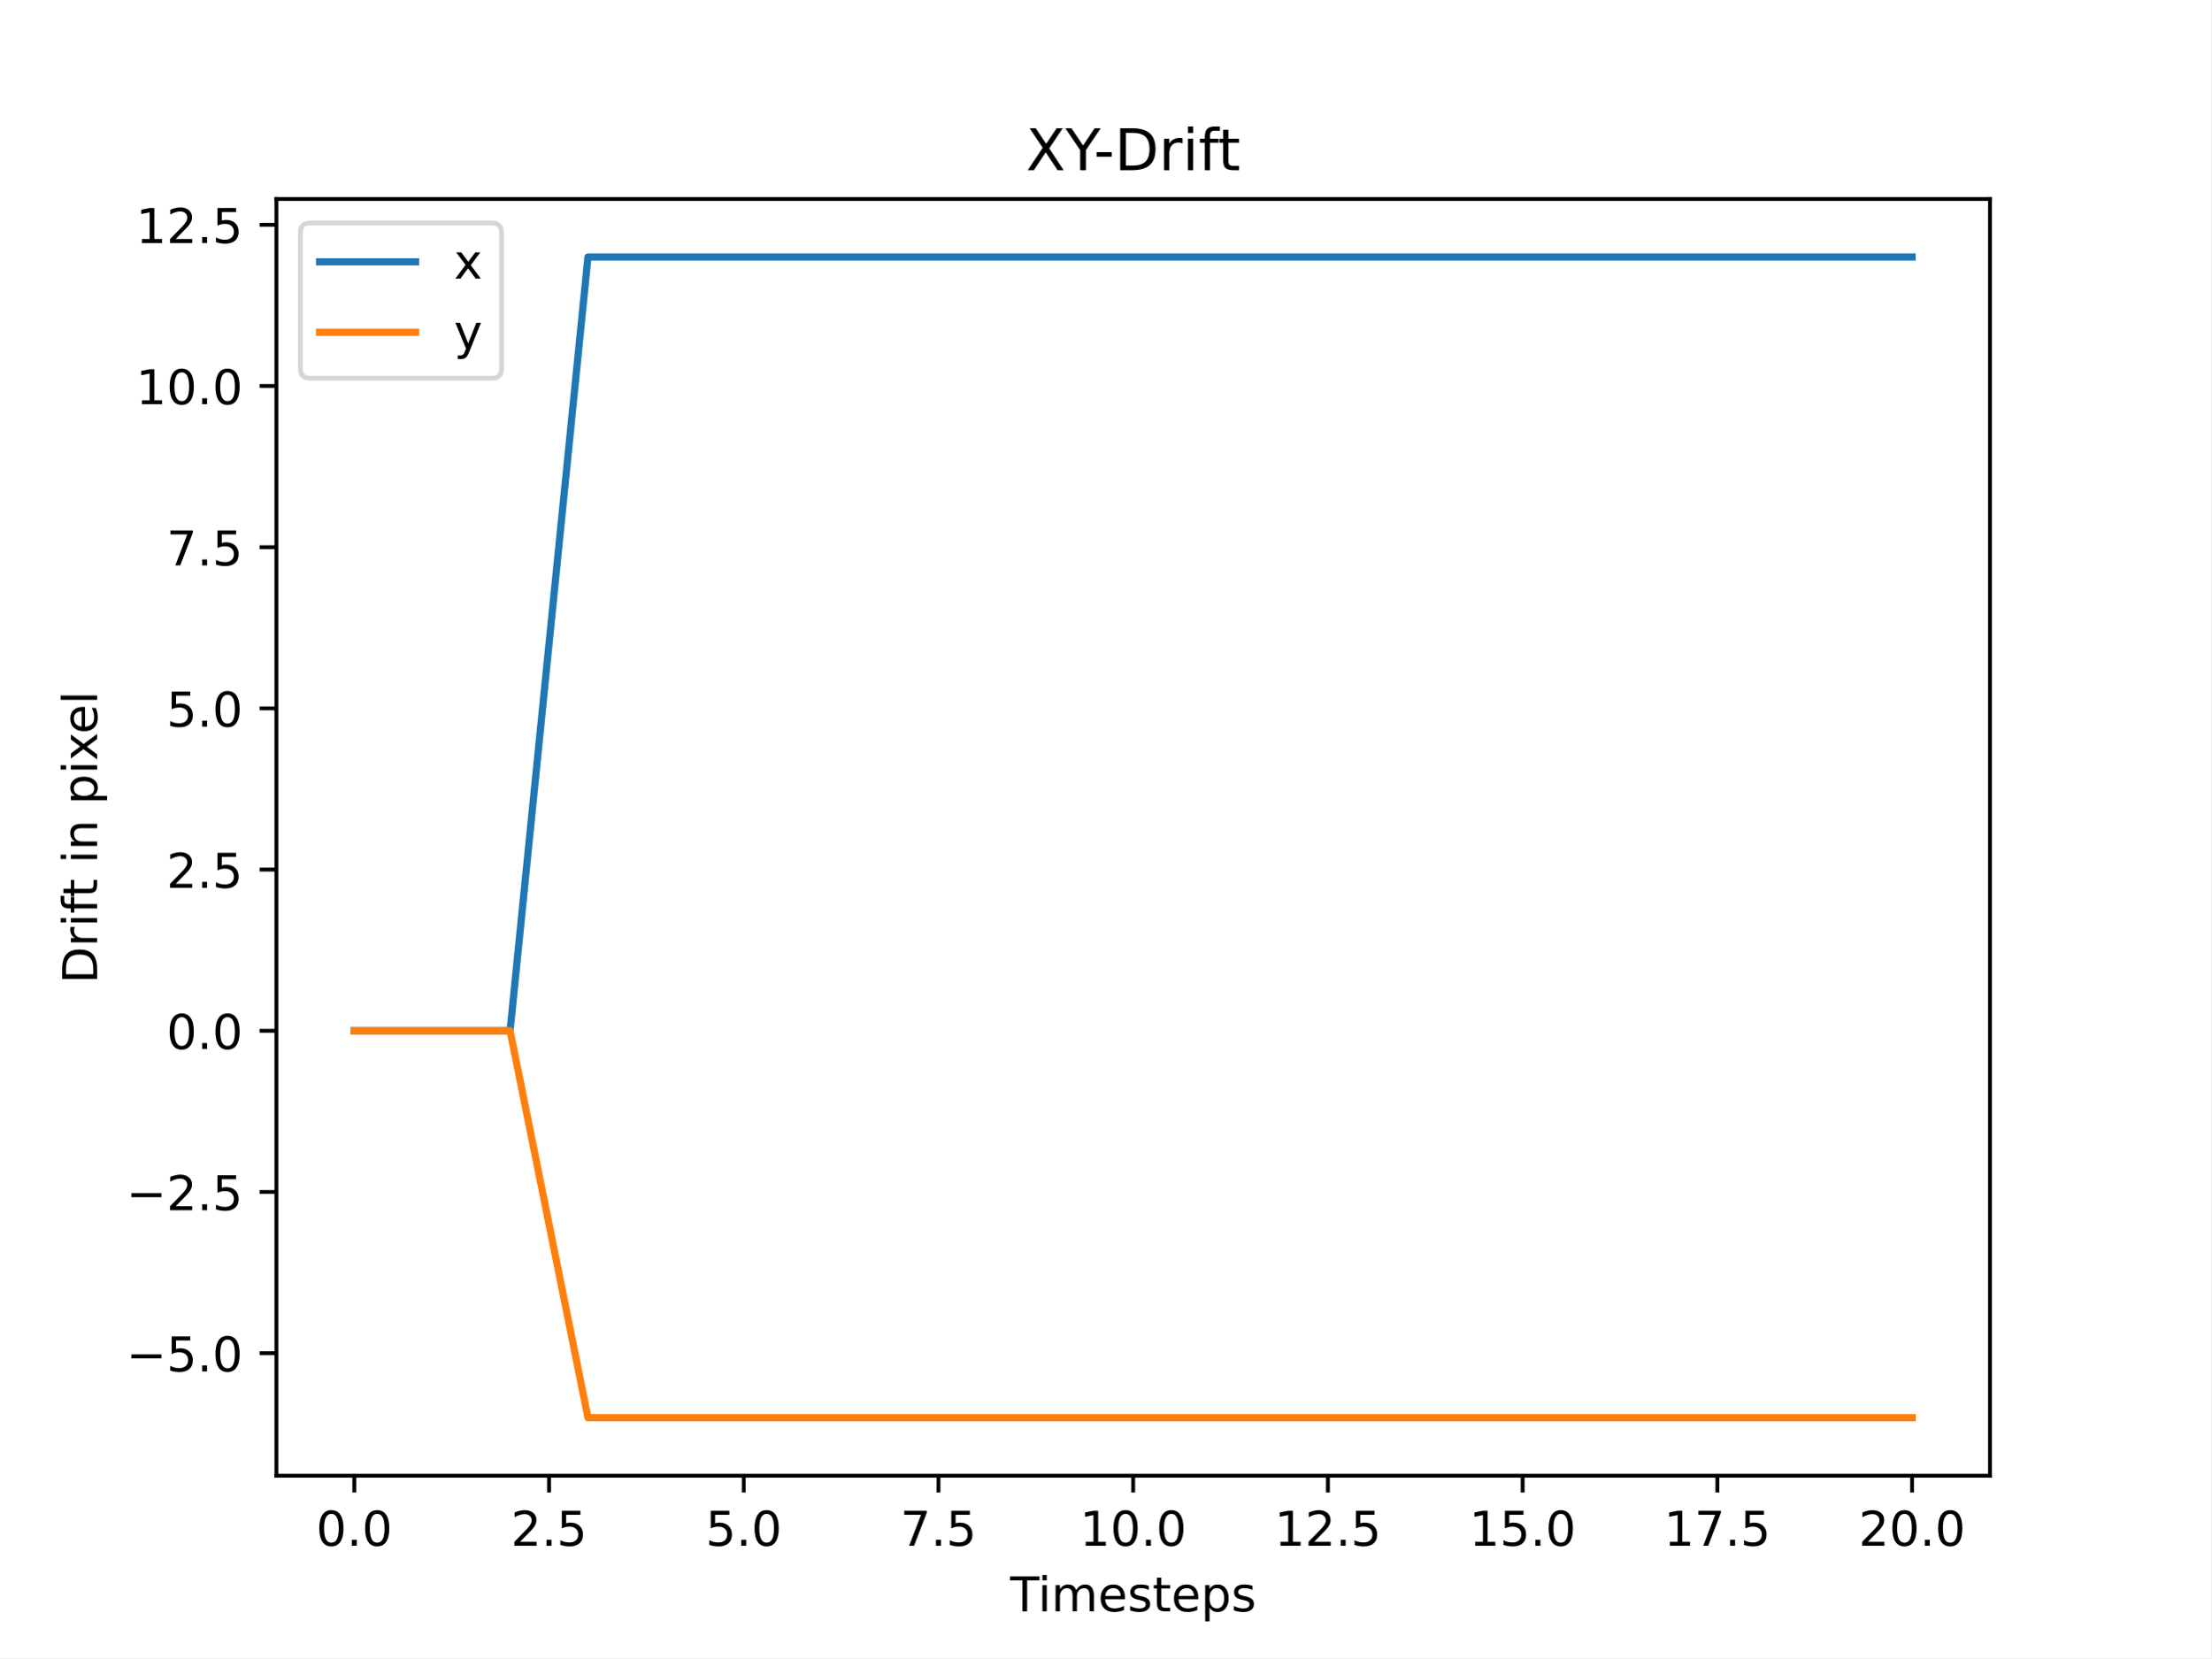
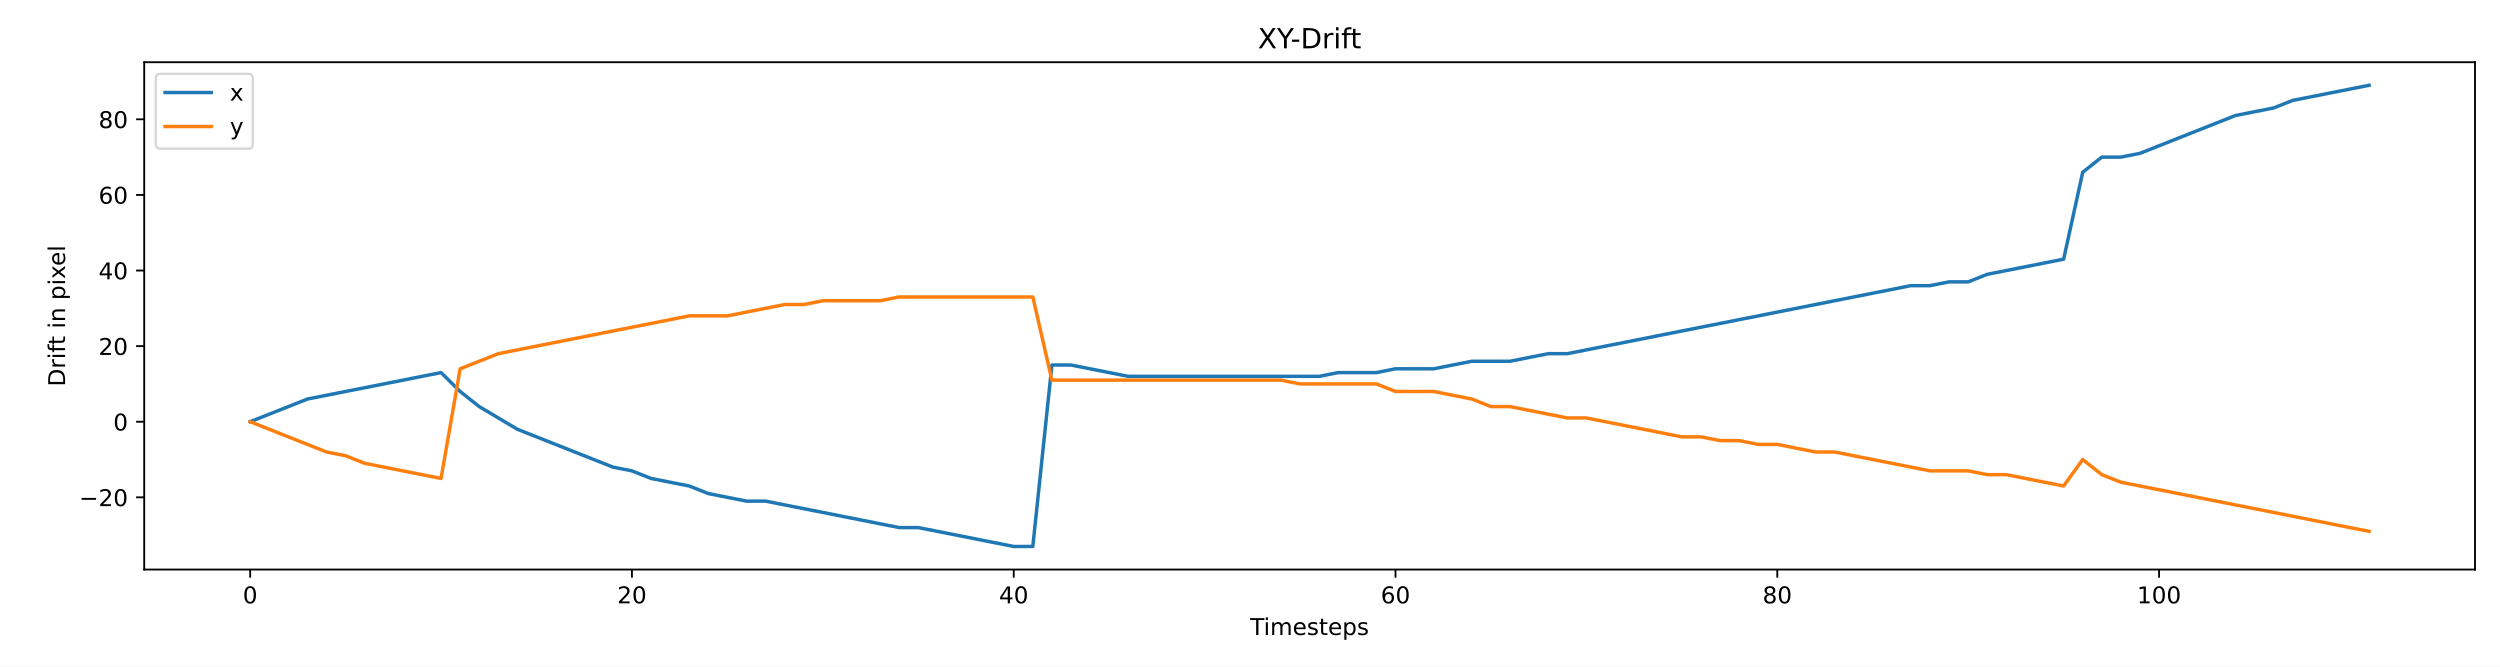
- <svg xmlns="http://www.w3.org/2000/svg" xmlns:xlink="http://www.w3.org/1999/xlink" width="460.8pt" height="345.6pt" viewBox="0 0 460.8 345.6" version="1.1">
+ <svg xmlns="http://www.w3.org/2000/svg" xmlns:xlink="http://www.w3.org/1999/xlink" width="1080pt" height="288pt" viewBox="0 0 1080 288" version="1.1">
  <defs>
    <style type="text/css">*{stroke-linejoin: round; stroke-linecap: butt}</style>
  </defs>
  <g id="figure_1">
    <g id="patch_1">
-       <path d="M 0 345.6  L 460.8 345.6  L 460.8 0  L 0 0  z " style="fill: #ffffff" />
+       <path d="M 0 288  L 1080 288  L 1080 0  L 0 0  z " style="fill: #ffffff" />
    </g>
    <g id="axes_1">
      <g id="patch_2">
-         <path d="M 57.6 307.584  L 414.72 307.584  L 414.72 41.472  L 57.6 41.472  z " style="fill: #ffffff" />
+         <path d="M 62.3 246.04  L 1069.2 246.04  L 1069.2 26.88  L 62.3 26.88  z " style="fill: #ffffff" />
      </g>
      <g id="matplotlib.axis_1">
        <g id="xtick_1">
          <g id="line2d_1">
            <defs>
-               <path id="mcc717faee6" d="M 0 0  L 0 3.5  " style="stroke: #000000; stroke-width: 0.8" />
-             </defs>
-             <g>
-               <use xlink:href="#mcc717faee6" x="73.833" y="307.584" style="stroke: #000000; stroke-width: 0.8" />
+               <path id="m8c6fb4738e" d="M 0 0  L 0 3.5  " style="stroke: #000000; stroke-width: 0.8" />
+             </defs>
+             <g>
+               <use xlink:href="#m8c6fb4738e" x="108.068" y="246.04" style="stroke: #000000; stroke-width: 0.8" />
            </g>
          </g>
          <g id="text_1">
-             <g transform="translate(65.88116 322.1824) scale(0.1 -0.1)">
+             <g transform="translate(104.8869 260.6384) scale(0.1 -0.1)">
              <defs>
                <path id="DejaVuSans-30" d="M 2034 4250  Q 1547 4250 1301 3770  Q 1056 3291 1056 2328  Q 1056 1369 1301 889  Q 1547 409 2034 409  Q 2525 409 2770 889  Q 3016 1369 3016 2328  Q 3016 3291 2770 3770  Q 2525 4250 2034 4250  z M 2034 4750  Q 2819 4750 3233 4129  Q 3647 3509 3647 2328  Q 3647 1150 3233 529  Q 2819 -91 2034 -91  Q 1250 -91 836 529  Q 422 1150 422 2328  Q 422 3509 836 4129  Q 1250 4750 2034 4750  z " transform="scale(0.015625)" />
-                 <path id="DejaVuSans-2e" d="M 684 794  L 1344 794  L 1344 0  L 684 0  L 684 794  z " transform="scale(0.015625)" />
              </defs>
              <use xlink:href="#DejaVuSans-30" />
-               <use xlink:href="#DejaVuSans-2e" transform="translate(63.62305 0)" />
-               <use xlink:href="#DejaVuSans-30" transform="translate(95.41016 0)" />
            </g>
          </g>
        </g>
        <g id="xtick_2">
          <g id="line2d_2">
            <g>
-               <use xlink:href="#mcc717faee6" x="114.415" y="307.584" style="stroke: #000000; stroke-width: 0.8" />
+               <use xlink:href="#m8c6fb4738e" x="272.999" y="246.04" style="stroke: #000000; stroke-width: 0.8" />
            </g>
          </g>
          <g id="text_2">
-             <g transform="translate(106.463 322.1824) scale(0.1 -0.1)">
+             <g transform="translate(266.6361 260.6384) scale(0.1 -0.1)">
              <defs>
                <path id="DejaVuSans-32" d="M 1228 531  L 3431 531  L 3431 0  L 469 0  L 469 531  Q 828 903 1448 1529  Q 2069 2156 2228 2338  Q 2531 2678 2651 2914  Q 2772 3150 2772 3378  Q 2772 3750 2511 3984  Q 2250 4219 1831 4219  Q 1534 4219 1204 4116  Q 875 4013 500 3803  L 500 4441  Q 881 4594 1212 4672  Q 1544 4750 1819 4750  Q 2544 4750 2975 4387  Q 3406 4025 3406 3419  Q 3406 3131 3298 2873  Q 3191 2616 2906 2266  Q 2828 2175 2409 1742  Q 1991 1309 1228 531  z " transform="scale(0.015625)" />
-                 <path id="DejaVuSans-35" d="M 691 4666  L 3169 4666  L 3169 4134  L 1269 4134  L 1269 2991  Q 1406 3038 1543 3061  Q 1681 3084 1819 3084  Q 2600 3084 3056 2656  Q 3513 2228 3513 1497  Q 3513 744 3044 326  Q 2575 -91 1722 -91  Q 1428 -91 1123 -41  Q 819 9 494 109  L 494 744  Q 775 591 1075 516  Q 1375 441 1709 441  Q 2250 441 2565 725  Q 2881 1009 2881 1497  Q 2881 1984 2565 2268  Q 2250 2553 1709 2553  Q 1456 2553 1204 2497  Q 953 2441 691 2322  L 691 4666  z " transform="scale(0.015625)" />
              </defs>
              <use xlink:href="#DejaVuSans-32" />
-               <use xlink:href="#DejaVuSans-2e" transform="translate(63.62305 0)" />
-               <use xlink:href="#DejaVuSans-35" transform="translate(95.41016 0)" />
+               <use xlink:href="#DejaVuSans-30" transform="translate(63.62305 0)" />
            </g>
          </g>
        </g>
        <g id="xtick_3">
          <g id="line2d_3">
            <g>
-               <use xlink:href="#mcc717faee6" x="154.996" y="307.584" style="stroke: #000000; stroke-width: 0.8" />
+               <use xlink:href="#m8c6fb4738e" x="437.929" y="246.04" style="stroke: #000000; stroke-width: 0.8" />
            </g>
          </g>
          <g id="text_3">
-             <g transform="translate(147.0448 322.1824) scale(0.1 -0.1)">
-               <use xlink:href="#DejaVuSans-35" />
-               <use xlink:href="#DejaVuSans-2e" transform="translate(63.62305 0)" />
-               <use xlink:href="#DejaVuSans-30" transform="translate(95.41016 0)" />
+             <g transform="translate(431.5665 260.6384) scale(0.1 -0.1)">
+               <defs>
+                 <path id="DejaVuSans-34" d="M 2419 4116  L 825 1625  L 2419 1625  L 2419 4116  z M 2253 4666  L 3047 4666  L 3047 1625  L 3713 1625  L 3713 1100  L 3047 1100  L 3047 0  L 2419 0  L 2419 1100  L 313 1100  L 313 1709  L 2253 4666  z " transform="scale(0.015625)" />
+               </defs>
+               <use xlink:href="#DejaVuSans-34" />
+               <use xlink:href="#DejaVuSans-30" transform="translate(63.62305 0)" />
            </g>
          </g>
        </g>
        <g id="xtick_4">
          <g id="line2d_4">
            <g>
-               <use xlink:href="#mcc717faee6" x="195.578" y="307.584" style="stroke: #000000; stroke-width: 0.8" />
+               <use xlink:href="#m8c6fb4738e" x="602.859" y="246.04" style="stroke: #000000; stroke-width: 0.8" />
            </g>
          </g>
          <g id="text_4">
-             <g transform="translate(187.6266 322.1824) scale(0.1 -0.1)">
-               <defs>
-                 <path id="DejaVuSans-37" d="M 525 4666  L 3525 4666  L 3525 4397  L 1831 0  L 1172 0  L 2766 4134  L 525 4134  L 525 4666  z " transform="scale(0.015625)" />
-               </defs>
-               <use xlink:href="#DejaVuSans-37" />
-               <use xlink:href="#DejaVuSans-2e" transform="translate(63.62305 0)" />
-               <use xlink:href="#DejaVuSans-35" transform="translate(95.41016 0)" />
+             <g transform="translate(596.4968 260.6384) scale(0.1 -0.1)">
+               <defs>
+                 <path id="DejaVuSans-36" d="M 2113 2584  Q 1688 2584 1439 2293  Q 1191 2003 1191 1497  Q 1191 994 1439 701  Q 1688 409 2113 409  Q 2538 409 2786 701  Q 3034 994 3034 1497  Q 3034 2003 2786 2293  Q 2538 2584 2113 2584  z M 3366 4563  L 3366 3988  Q 3128 4100 2886 4159  Q 2644 4219 2406 4219  Q 1781 4219 1451 3797  Q 1122 3375 1075 2522  Q 1259 2794 1537 2939  Q 1816 3084 2150 3084  Q 2853 3084 3261 2657  Q 3669 2231 3669 1497  Q 3669 778 3244 343  Q 2819 -91 2113 -91  Q 1303 -91 875 529  Q 447 1150 447 2328  Q 447 3434 972 4092  Q 1497 4750 2381 4750  Q 2619 4750 2861 4703  Q 3103 4656 3366 4563  z " transform="scale(0.015625)" />
+               </defs>
+               <use xlink:href="#DejaVuSans-36" />
+               <use xlink:href="#DejaVuSans-30" transform="translate(63.62305 0)" />
            </g>
          </g>
        </g>
        <g id="xtick_5">
          <g id="line2d_5">
            <g>
-               <use xlink:href="#mcc717faee6" x="236.16" y="307.584" style="stroke: #000000; stroke-width: 0.8" />
+               <use xlink:href="#m8c6fb4738e" x="767.79" y="246.04" style="stroke: #000000; stroke-width: 0.8" />
            </g>
          </g>
          <g id="text_5">
-             <g transform="translate(225.0272 322.1824) scale(0.1 -0.1)">
-               <defs>
-                 <path id="DejaVuSans-31" d="M 794 531  L 1825 531  L 1825 4091  L 703 3866  L 703 4441  L 1819 4666  L 2450 4666  L 2450 531  L 3481 531  L 3481 0  L 794 0  L 794 531  z " transform="scale(0.015625)" />
-               </defs>
-               <use xlink:href="#DejaVuSans-31" />
-               <use xlink:href="#DejaVuSans-30" transform="translate(63.62305 0)" />
-               <use xlink:href="#DejaVuSans-2e" transform="translate(127.2461 0)" />
-               <use xlink:href="#DejaVuSans-30" transform="translate(159.0332 0)" />
+             <g transform="translate(761.4272 260.6384) scale(0.1 -0.1)">
+               <defs>
+                 <path id="DejaVuSans-38" d="M 2034 2216  Q 1584 2216 1326 1975  Q 1069 1734 1069 1313  Q 1069 891 1326 650  Q 1584 409 2034 409  Q 2484 409 2743 651  Q 3003 894 3003 1313  Q 3003 1734 2745 1975  Q 2488 2216 2034 2216  z M 1403 2484  Q 997 2584 770 2862  Q 544 3141 544 3541  Q 544 4100 942 4425  Q 1341 4750 2034 4750  Q 2731 4750 3128 4425  Q 3525 4100 3525 3541  Q 3525 3141 3298 2862  Q 3072 2584 2669 2484  Q 3125 2378 3379 2068  Q 3634 1759 3634 1313  Q 3634 634 3220 271  Q 2806 -91 2034 -91  Q 1263 -91 848 271  Q 434 634 434 1313  Q 434 1759 690 2068  Q 947 2378 1403 2484  z M 1172 3481  Q 1172 3119 1398 2916  Q 1625 2713 2034 2713  Q 2441 2713 2670 2916  Q 2900 3119 2900 3481  Q 2900 3844 2670 4047  Q 2441 4250 2034 4250  Q 1625 4250 1398 4047  Q 1172 3844 1172 3481  z " transform="scale(0.015625)" />
+               </defs>
+               <use xlink:href="#DejaVuSans-38" />
+               <use xlink:href="#DejaVuSans-30" transform="translate(63.62305 0)" />
            </g>
          </g>
        </g>
        <g id="xtick_6">
          <g id="line2d_6">
            <g>
-               <use xlink:href="#mcc717faee6" x="276.742" y="307.584" style="stroke: #000000; stroke-width: 0.8" />
+               <use xlink:href="#m8c6fb4738e" x="932.72" y="246.04" style="stroke: #000000; stroke-width: 0.8" />
            </g>
          </g>
          <g id="text_6">
-             <g transform="translate(265.609 322.1824) scale(0.1 -0.1)">
+             <g transform="translate(923.1764 260.6384) scale(0.1 -0.1)">
+               <defs>
+                 <path id="DejaVuSans-31" d="M 794 531  L 1825 531  L 1825 4091  L 703 3866  L 703 4441  L 1819 4666  L 2450 4666  L 2450 531  L 3481 531  L 3481 0  L 794 0  L 794 531  z " transform="scale(0.015625)" />
+               </defs>
              <use xlink:href="#DejaVuSans-31" />
-               <use xlink:href="#DejaVuSans-32" transform="translate(63.62305 0)" />
-               <use xlink:href="#DejaVuSans-2e" transform="translate(127.2461 0)" />
-               <use xlink:href="#DejaVuSans-35" transform="translate(159.0332 0)" />
-             </g>
-           </g>
-         </g>
-         <g id="xtick_7">
-           <g id="line2d_7">
-             <g>
-               <use xlink:href="#mcc717faee6" x="317.324" y="307.584" style="stroke: #000000; stroke-width: 0.8" />
-             </g>
-           </g>
-           <g id="text_7">
-             <g transform="translate(306.1908 322.1824) scale(0.1 -0.1)">
-               <use xlink:href="#DejaVuSans-31" />
-               <use xlink:href="#DejaVuSans-35" transform="translate(63.62305 0)" />
-               <use xlink:href="#DejaVuSans-2e" transform="translate(127.2461 0)" />
-               <use xlink:href="#DejaVuSans-30" transform="translate(159.0332 0)" />
-             </g>
-           </g>
-         </g>
-         <g id="xtick_8">
-           <g id="line2d_8">
-             <g>
-               <use xlink:href="#mcc717faee6" x="357.905" y="307.584" style="stroke: #000000; stroke-width: 0.8" />
-             </g>
-           </g>
-           <g id="text_8">
-             <g transform="translate(346.7726 322.1824) scale(0.1 -0.1)">
-               <use xlink:href="#DejaVuSans-31" />
-               <use xlink:href="#DejaVuSans-37" transform="translate(63.62305 0)" />
-               <use xlink:href="#DejaVuSans-2e" transform="translate(127.2461 0)" />
-               <use xlink:href="#DejaVuSans-35" transform="translate(159.0332 0)" />
-             </g>
-           </g>
-         </g>
-         <g id="xtick_9">
-           <g id="line2d_9">
-             <g>
-               <use xlink:href="#mcc717faee6" x="398.487" y="307.584" style="stroke: #000000; stroke-width: 0.8" />
-             </g>
-           </g>
-           <g id="text_9">
-             <g transform="translate(387.3545 322.1824) scale(0.1 -0.1)">
-               <use xlink:href="#DejaVuSans-32" />
-               <use xlink:href="#DejaVuSans-30" transform="translate(63.62305 0)" />
-               <use xlink:href="#DejaVuSans-2e" transform="translate(127.2461 0)" />
-               <use xlink:href="#DejaVuSans-30" transform="translate(159.0332 0)" />
-             </g>
-           </g>
-         </g>
-         <g id="text_10">
-           <g transform="translate(210.5061 335.8606) scale(0.1 -0.1)">
+               <use xlink:href="#DejaVuSans-30" transform="translate(63.62305 0)" />
+               <use xlink:href="#DejaVuSans-30" transform="translate(127.2461 0)" />
+             </g>
+           </g>
+         </g>
+         <g id="text_7">
+           <g transform="translate(540.0961 274.3166) scale(0.1 -0.1)">
            <defs>
              <path id="DejaVuSans-54" d="M -19 4666  L 3928 4666  L 3928 4134  L 2272 4134  L 2272 0  L 1638 0  L 1638 4134  L -19 4134  L -19 4666  z " transform="scale(0.015625)" />
              <path id="DejaVuSans-69" d="M 603 3500  L 1178 3500  L 1178 0  L 603 0  L 603 3500  z M 603 4863  L 1178 4863  L 1178 4134  L 603 4134  L 603 4863  z " transform="scale(0.015625)" />
              <path id="DejaVuSans-6d" d="M 3328 2828  Q 3544 3216 3844 3400  Q 4144 3584 4550 3584  Q 5097 3584 5394 3201  Q 5691 2819 5691 2113  L 5691 0  L 5113 0  L 5113 2094  Q 5113 2597 4934 2840  Q 4756 3084 4391 3084  Q 3944 3084 3684 2787  Q 3425 2491 3425 1978  L 3425 0  L 2847 0  L 2847 2094  Q 2847 2600 2669 2842  Q 2491 3084 2119 3084  Q 1678 3084 1418 2786  Q 1159 2488 1159 1978  L 1159 0  L 581 0  L 581 3500  L 1159 3500  L 1159 2956  Q 1356 3278 1631 3431  Q 1906 3584 2284 3584  Q 2666 3584 2933 3390  Q 3200 3197 3328 2828  z " transform="scale(0.015625)" />
              <path id="DejaVuSans-65" d="M 3597 1894  L 3597 1613  L 953 1613  Q 991 1019 1311 708  Q 1631 397 2203 397  Q 2534 397 2845 478  Q 3156 559 3463 722  L 3463 178  Q 3153 47 2828 -22  Q 2503 -91 2169 -91  Q 1331 -91 842 396  Q 353 884 353 1716  Q 353 2575 817 3079  Q 1281 3584 2069 3584  Q 2775 3584 3186 3129  Q 3597 2675 3597 1894  z M 3022 2063  Q 3016 2534 2758 2815  Q 2500 3097 2075 3097  Q 1594 3097 1305 2825  Q 1016 2553 972 2059  L 3022 2063  z " transform="scale(0.015625)" />
              <path id="DejaVuSans-73" d="M 2834 3397  L 2834 2853  Q 2591 2978 2328 3040  Q 2066 3103 1784 3103  Q 1356 3103 1142 2972  Q 928 2841 928 2578  Q 928 2378 1081 2264  Q 1234 2150 1697 2047  L 1894 2003  Q 2506 1872 2764 1633  Q 3022 1394 3022 966  Q 3022 478 2636 193  Q 2250 -91 1575 -91  Q 1294 -91 989 -36  Q 684 19 347 128  L 347 722  Q 666 556 975 473  Q 1284 391 1588 391  Q 1994 391 2212 530  Q 2431 669 2431 922  Q 2431 1156 2273 1281  Q 2116 1406 1581 1522  L 1381 1569  Q 847 1681 609 1914  Q 372 2147 372 2553  Q 372 3047 722 3315  Q 1072 3584 1716 3584  Q 2034 3584 2315 3537  Q 2597 3491 2834 3397  z " transform="scale(0.015625)" />
              <path id="DejaVuSans-74" d="M 1172 4494  L 1172 3500  L 2356 3500  L 2356 3053  L 1172 3053  L 1172 1153  Q 1172 725 1289 603  Q 1406 481 1766 481  L 2356 481  L 2356 0  L 1766 0  Q 1100 0 847 248  Q 594 497 594 1153  L 594 3053  L 172 3053  L 172 3500  L 594 3500  L 594 4494  L 1172 4494  z " transform="scale(0.015625)" />
              <path id="DejaVuSans-70" d="M 1159 525  L 1159 -1331  L 581 -1331  L 581 3500  L 1159 3500  L 1159 2969  Q 1341 3281 1617 3432  Q 1894 3584 2278 3584  Q 2916 3584 3314 3078  Q 3713 2572 3713 1747  Q 3713 922 3314 415  Q 2916 -91 2278 -91  Q 1894 -91 1617 61  Q 1341 213 1159 525  z M 3116 1747  Q 3116 2381 2855 2742  Q 2594 3103 2138 3103  Q 1681 3103 1420 2742  Q 1159 2381 1159 1747  Q 1159 1113 1420 752  Q 1681 391 2138 391  Q 2594 391 2855 752  Q 3116 1113 3116 1747  z " transform="scale(0.015625)" />
            </defs>
            <use xlink:href="#DejaVuSans-54" />
            <use xlink:href="#DejaVuSans-69" transform="translate(57.95898 0)" />
            <use xlink:href="#DejaVuSans-6d" transform="translate(85.74219 0)" />
            <use xlink:href="#DejaVuSans-65" transform="translate(183.1543 0)" />
            <use xlink:href="#DejaVuSans-73" transform="translate(244.6777 0)" />
            <use xlink:href="#DejaVuSans-74" transform="translate(296.7773 0)" />
            <use xlink:href="#DejaVuSans-65" transform="translate(335.9863 0)" />
            <use xlink:href="#DejaVuSans-70" transform="translate(397.5098 0)" />
            <use xlink:href="#DejaVuSans-73" transform="translate(460.9863 0)" />
          </g>
        </g>
      </g>
      <g id="matplotlib.axis_2">
        <g id="ytick_1">
-           <g id="line2d_10">
-             <defs>
-               <path id="m52d5c35023" d="M 0 0  L -3.5 0  " style="stroke: #000000; stroke-width: 0.8" />
-             </defs>
-             <g>
-               <use xlink:href="#m52d5c35023" x="57.6" y="282.048" style="stroke: #000000; stroke-width: 0.8" />
-             </g>
-           </g>
-           <g id="text_11">
-             <g transform="translate(26.31719 285.8472) scale(0.1 -0.1)">
+           <g id="line2d_7">
+             <defs>
+               <path id="m85db78d144" d="M 0 0  L -3.5 0  " style="stroke: #000000; stroke-width: 0.8" />
+             </defs>
+             <g>
+               <use xlink:href="#m85db78d144" x="62.3" y="214.848" style="stroke: #000000; stroke-width: 0.8" />
+             </g>
+           </g>
+           <g id="text_8">
+             <g transform="translate(34.19531 218.6473) scale(0.1 -0.1)">
              <defs>
                <path id="DejaVuSans-2212" d="M 678 2272  L 4684 2272  L 4684 1741  L 678 1741  L 678 2272  z " transform="scale(0.015625)" />
              </defs>
-               <use xlink:href="#DejaVuSans-2212" />
-               <use xlink:href="#DejaVuSans-35" transform="translate(83.78906 0)" />
-               <use xlink:href="#DejaVuSans-2e" transform="translate(147.4121 0)" />
-               <use xlink:href="#DejaVuSans-30" transform="translate(179.1992 0)" />
-             </g>
-           </g>
-         </g>
-         <g id="ytick_2">
-           <g id="line2d_11">
-             <g>
-               <use xlink:href="#m52d5c35023" x="57.6" y="248.448" style="stroke: #000000; stroke-width: 0.8" />
-             </g>
-           </g>
-           <g id="text_12">
-             <g transform="translate(26.31719 252.2472) scale(0.1 -0.1)">
              <use xlink:href="#DejaVuSans-2212" />
              <use xlink:href="#DejaVuSans-32" transform="translate(83.78906 0)" />
-               <use xlink:href="#DejaVuSans-2e" transform="translate(147.4121 0)" />
-               <use xlink:href="#DejaVuSans-35" transform="translate(179.1992 0)" />
+               <use xlink:href="#DejaVuSans-30" transform="translate(147.4121 0)" />
+             </g>
+           </g>
+         </g>
+         <g id="ytick_2">
+           <g id="line2d_8">
+             <g>
+               <use xlink:href="#m85db78d144" x="62.3" y="182.186" style="stroke: #000000; stroke-width: 0.8" />
+             </g>
+           </g>
+           <g id="text_9">
+             <g transform="translate(48.9375 185.9856) scale(0.1 -0.1)">
+               <use xlink:href="#DejaVuSans-30" />
            </g>
          </g>
        </g>
        <g id="ytick_3">
+           <g id="line2d_9">
+             <g>
+               <use xlink:href="#m85db78d144" x="62.3" y="149.525" style="stroke: #000000; stroke-width: 0.8" />
+             </g>
+           </g>
+           <g id="text_10">
+             <g transform="translate(42.575 153.3239) scale(0.1 -0.1)">
+               <use xlink:href="#DejaVuSans-32" />
+               <use xlink:href="#DejaVuSans-30" transform="translate(63.62305 0)" />
+             </g>
+           </g>
+         </g>
+         <g id="ytick_4">
+           <g id="line2d_10">
+             <g>
+               <use xlink:href="#m85db78d144" x="62.3" y="116.863" style="stroke: #000000; stroke-width: 0.8" />
+             </g>
+           </g>
+           <g id="text_11">
+             <g transform="translate(42.575 120.6622) scale(0.1 -0.1)">
+               <use xlink:href="#DejaVuSans-34" />
+               <use xlink:href="#DejaVuSans-30" transform="translate(63.62305 0)" />
+             </g>
+           </g>
+         </g>
+         <g id="ytick_5">
+           <g id="line2d_11">
+             <g>
+               <use xlink:href="#m85db78d144" x="62.3" y="84.201" style="stroke: #000000; stroke-width: 0.8" />
+             </g>
+           </g>
+           <g id="text_12">
+             <g transform="translate(42.575 88.0005) scale(0.1 -0.1)">
+               <use xlink:href="#DejaVuSans-36" />
+               <use xlink:href="#DejaVuSans-30" transform="translate(63.62305 0)" />
+             </g>
+           </g>
+         </g>
+         <g id="ytick_6">
          <g id="line2d_12">
            <g>
-               <use xlink:href="#m52d5c35023" x="57.6" y="214.848" style="stroke: #000000; stroke-width: 0.8" />
+               <use xlink:href="#m85db78d144" x="62.3" y="51.54" style="stroke: #000000; stroke-width: 0.8" />
            </g>
          </g>
          <g id="text_13">
-             <g transform="translate(34.69687 218.6472) scale(0.1 -0.1)">
-               <use xlink:href="#DejaVuSans-30" />
-               <use xlink:href="#DejaVuSans-2e" transform="translate(63.62305 0)" />
-               <use xlink:href="#DejaVuSans-30" transform="translate(95.41016 0)" />
-             </g>
-           </g>
-         </g>
-         <g id="ytick_4">
-           <g id="line2d_13">
-             <g>
-               <use xlink:href="#m52d5c35023" x="57.6" y="181.248" style="stroke: #000000; stroke-width: 0.8" />
-             </g>
-           </g>
-           <g id="text_14">
-             <g transform="translate(34.69687 185.0472) scale(0.1 -0.1)">
-               <use xlink:href="#DejaVuSans-32" />
-               <use xlink:href="#DejaVuSans-2e" transform="translate(63.62305 0)" />
-               <use xlink:href="#DejaVuSans-35" transform="translate(95.41016 0)" />
-             </g>
-           </g>
-         </g>
-         <g id="ytick_5">
-           <g id="line2d_14">
-             <g>
-               <use xlink:href="#m52d5c35023" x="57.6" y="147.648" style="stroke: #000000; stroke-width: 0.8" />
-             </g>
-           </g>
-           <g id="text_15">
-             <g transform="translate(34.69687 151.4472) scale(0.1 -0.1)">
-               <use xlink:href="#DejaVuSans-35" />
-               <use xlink:href="#DejaVuSans-2e" transform="translate(63.62305 0)" />
-               <use xlink:href="#DejaVuSans-30" transform="translate(95.41016 0)" />
-             </g>
-           </g>
-         </g>
-         <g id="ytick_6">
-           <g id="line2d_15">
-             <g>
-               <use xlink:href="#m52d5c35023" x="57.6" y="114.048" style="stroke: #000000; stroke-width: 0.8" />
-             </g>
-           </g>
-           <g id="text_16">
-             <g transform="translate(34.69687 117.8472) scale(0.1 -0.1)">
-               <use xlink:href="#DejaVuSans-37" />
-               <use xlink:href="#DejaVuSans-2e" transform="translate(63.62305 0)" />
-               <use xlink:href="#DejaVuSans-35" transform="translate(95.41016 0)" />
-             </g>
-           </g>
-         </g>
-         <g id="ytick_7">
-           <g id="line2d_16">
-             <g>
-               <use xlink:href="#m52d5c35023" x="57.6" y="80.448" style="stroke: #000000; stroke-width: 0.8" />
-             </g>
-           </g>
-           <g id="text_17">
-             <g transform="translate(28.33438 84.24722) scale(0.1 -0.1)">
-               <use xlink:href="#DejaVuSans-31" />
-               <use xlink:href="#DejaVuSans-30" transform="translate(63.62305 0)" />
-               <use xlink:href="#DejaVuSans-2e" transform="translate(127.2461 0)" />
-               <use xlink:href="#DejaVuSans-30" transform="translate(159.0332 0)" />
-             </g>
-           </g>
-         </g>
-         <g id="ytick_8">
-           <g id="line2d_17">
-             <g>
-               <use xlink:href="#m52d5c35023" x="57.6" y="46.848" style="stroke: #000000; stroke-width: 0.8" />
-             </g>
-           </g>
-           <g id="text_18">
-             <g transform="translate(28.33438 50.64722) scale(0.1 -0.1)">
-               <use xlink:href="#DejaVuSans-31" />
-               <use xlink:href="#DejaVuSans-32" transform="translate(63.62305 0)" />
-               <use xlink:href="#DejaVuSans-2e" transform="translate(127.2461 0)" />
-               <use xlink:href="#DejaVuSans-35" transform="translate(159.0332 0)" />
-             </g>
-           </g>
-         </g>
-         <g id="text_19">
-           <g transform="translate(20.2375 205.0233) rotate(-90) scale(0.1 -0.1)">
+             <g transform="translate(42.575 55.3388) scale(0.1 -0.1)">
+               <use xlink:href="#DejaVuSans-38" />
+               <use xlink:href="#DejaVuSans-30" transform="translate(63.62305 0)" />
+             </g>
+           </g>
+         </g>
+         <g id="text_14">
+           <g transform="translate(28.11563 166.9553) rotate(-90) scale(0.1 -0.1)">
            <defs>
              <path id="DejaVuSans-44" d="M 1259 4147  L 1259 519  L 2022 519  Q 2988 519 3436 956  Q 3884 1394 3884 2338  Q 3884 3275 3436 3711  Q 2988 4147 2022 4147  L 1259 4147  z M 628 4666  L 1925 4666  Q 3281 4666 3915 4102  Q 4550 3538 4550 2338  Q 4550 1131 3912 565  Q 3275 0 1925 0  L 628 0  L 628 4666  z " transform="scale(0.015625)" />
              <path id="DejaVuSans-72" d="M 2631 2963  Q 2534 3019 2420 3045  Q 2306 3072 2169 3072  Q 1681 3072 1420 2755  Q 1159 2438 1159 1844  L 1159 0  L 581 0  L 581 3500  L 1159 3500  L 1159 2956  Q 1341 3275 1631 3429  Q 1922 3584 2338 3584  Q 2397 3584 2469 3576  Q 2541 3569 2628 3553  L 2631 2963  z " transform="scale(0.015625)" />
              <path id="DejaVuSans-66" d="M 2375 4863  L 2375 4384  L 1825 4384  Q 1516 4384 1395 4259  Q 1275 4134 1275 3809  L 1275 3500  L 2222 3500  L 2222 3053  L 1275 3053  L 1275 0  L 697 0  L 697 3053  L 147 3053  L 147 3500  L 697 3500  L 697 3744  Q 697 4328 969 4595  Q 1241 4863 1831 4863  L 2375 4863  z " transform="scale(0.015625)" />
              <path id="DejaVuSans-20" transform="scale(0.015625)" />
              <path id="DejaVuSans-6e" d="M 3513 2113  L 3513 0  L 2938 0  L 2938 2094  Q 2938 2591 2744 2837  Q 2550 3084 2163 3084  Q 1697 3084 1428 2787  Q 1159 2491 1159 1978  L 1159 0  L 581 0  L 581 3500  L 1159 3500  L 1159 2956  Q 1366 3272 1645 3428  Q 1925 3584 2291 3584  Q 2894 3584 3203 3211  Q 3513 2838 3513 2113  z " transform="scale(0.015625)" />
              <path id="DejaVuSans-78" d="M 3513 3500  L 2247 1797  L 3578 0  L 2900 0  L 1881 1375  L 863 0  L 184 0  L 1544 1831  L 300 3500  L 978 3500  L 1906 2253  L 2834 3500  L 3513 3500  z " transform="scale(0.015625)" />
              <path id="DejaVuSans-6c" d="M 603 4863  L 1178 4863  L 1178 0  L 603 0  L 603 4863  z " transform="scale(0.015625)" />
            </defs>
            <use xlink:href="#DejaVuSans-44" />
            <use xlink:href="#DejaVuSans-72" transform="translate(77.00195 0)" />
            <use xlink:href="#DejaVuSans-69" transform="translate(118.1152 0)" />
            <use xlink:href="#DejaVuSans-66" transform="translate(145.8984 0)" />
            <use xlink:href="#DejaVuSans-74" transform="translate(179.3535 0)" />
            <use xlink:href="#DejaVuSans-20" transform="translate(218.5625 0)" />
            <use xlink:href="#DejaVuSans-69" transform="translate(250.3496 0)" />
            <use xlink:href="#DejaVuSans-6e" transform="translate(278.1328 0)" />
            <use xlink:href="#DejaVuSans-20" transform="translate(341.5117 0)" />
            <use xlink:href="#DejaVuSans-70" transform="translate(373.2988 0)" />
            <use xlink:href="#DejaVuSans-69" transform="translate(436.7754 0)" />
            <use xlink:href="#DejaVuSans-78" transform="translate(464.5586 0)" />
            <use xlink:href="#DejaVuSans-65" transform="translate(520.6133 0)" />
            <use xlink:href="#DejaVuSans-6c" transform="translate(582.1367 0)" />
          </g>
        </g>
      </g>
-       <g id="line2d_18">
-         <path d="M 73.833 214.848  L 90.065 214.848  L 106.298 214.848  L 122.531 53.568  L 138.764 53.568  L 154.996 53.568  L 171.229 53.568  L 187.462 53.568  L 203.695 53.568  L 219.927 53.568  L 236.16 53.568  L 252.393 53.568  L 268.625 53.568  L 284.858 53.568  L 301.091 53.568  L 317.324 53.568  L 333.556 53.568  L 349.789 53.568  L 366.022 53.568  L 382.255 53.568  L 398.487 53.568  " clip-path="url(#pe7bacd9ddb)" style="fill: none; stroke: #1f77b4; stroke-width: 1.5; stroke-linecap: square" />
-       </g>
-       <g id="line2d_19">
-         <path d="M 73.833 214.848  L 90.065 214.848  L 106.298 214.848  L 122.531 295.488  L 138.764 295.488  L 154.996 295.488  L 171.229 295.488  L 187.462 295.488  L 203.695 295.488  L 219.927 295.488  L 236.16 295.488  L 252.393 295.488  L 268.625 295.488  L 284.858 295.488  L 301.091 295.488  L 317.324 295.488  L 333.556 295.488  L 349.789 295.488  L 366.022 295.488  L 382.255 295.488  L 398.487 295.488  " clip-path="url(#pe7bacd9ddb)" style="fill: none; stroke: #ff7f0e; stroke-width: 1.5; stroke-linecap: square" />
+       <g id="line2d_13">
+         <path d="M 108.068 182.186  L 116.315 178.92  L 124.561 175.654  L 132.808 172.388  L 141.054 170.755  L 149.301 169.122  L 157.547 167.489  L 165.794 165.856  L 174.04 164.222  L 182.287 162.589  L 190.533 160.956  L 198.78 169.122  L 207.026 175.654  L 215.273 180.553  L 223.519 185.453  L 231.766 188.719  L 240.012 191.985  L 248.259 195.251  L 256.506 198.517  L 264.752 201.783  L 272.999 203.416  L 281.245 206.683  L 289.492 208.316  L 297.738 209.949  L 305.985 213.215  L 314.231 214.848  L 322.478 216.481  L 330.724 216.481  L 338.971 218.114  L 347.217 219.747  L 355.464 221.38  L 363.71 223.014  L 371.957 224.647  L 380.203 226.28  L 388.45 227.913  L 396.696 227.913  L 404.943 229.546  L 413.189 231.179  L 421.436 232.812  L 429.682 234.445  L 437.929 236.078  L 446.175 236.078  L 454.422 157.69  L 462.669 157.69  L 470.915 159.323  L 479.162 160.956  L 487.408 162.589  L 495.655 162.589  L 503.901 162.589  L 512.148 162.589  L 520.394 162.589  L 528.641 162.589  L 536.887 162.589  L 545.134 162.589  L 553.38 162.589  L 561.627 162.589  L 569.873 162.589  L 578.12 160.956  L 586.366 160.956  L 594.613 160.956  L 602.859 159.323  L 611.106 159.323  L 619.352 159.323  L 627.599 157.69  L 635.845 156.057  L 644.092 156.057  L 652.338 156.057  L 660.585 154.424  L 668.831 152.791  L 677.078 152.791  L 685.325 151.158  L 693.571 149.525  L 701.818 147.892  L 710.064 146.259  L 718.311 144.625  L 726.557 142.992  L 734.804 141.359  L 743.05 139.726  L 751.297 138.093  L 759.543 136.46  L 767.79 134.827  L 776.036 133.194  L 784.283 131.561  L 792.529 129.928  L 800.776 128.295  L 809.022 126.661  L 817.269 125.028  L 825.515 123.395  L 833.762 123.395  L 842.008 121.762  L 850.255 121.762  L 858.501 118.496  L 866.748 116.863  L 874.994 115.23  L 883.241 113.597  L 891.488 111.964  L 899.734 74.403  L 907.981 67.87  L 916.227 67.87  L 924.474 66.237  L 932.72 62.971  L 940.967 59.705  L 949.213 56.439  L 957.46 53.173  L 965.706 49.906  L 973.953 48.273  L 982.199 46.64  L 990.446 43.374  L 998.692 41.741  L 1006.939 40.108  L 1015.185 38.475  L 1023.432 36.842  " clip-path="url(#p329ea69c0d)" style="fill: none; stroke: #1f77b4; stroke-width: 1.5; stroke-linecap: square" />
+       </g>
+       <g id="line2d_14">
+         <path d="M 108.068 182.186  L 116.315 185.453  L 124.561 188.719  L 132.808 191.985  L 141.054 195.251  L 149.301 196.884  L 157.547 200.15  L 165.794 201.783  L 174.04 203.416  L 182.287 205.05  L 190.533 206.683  L 198.78 159.323  L 207.026 156.057  L 215.273 152.791  L 223.519 151.158  L 231.766 149.525  L 240.012 147.892  L 248.259 146.259  L 256.506 144.625  L 264.752 142.992  L 272.999 141.359  L 281.245 139.726  L 289.492 138.093  L 297.738 136.46  L 305.985 136.46  L 314.231 136.46  L 322.478 134.827  L 330.724 133.194  L 338.971 131.561  L 347.217 131.561  L 355.464 129.928  L 363.71 129.928  L 371.957 129.928  L 380.203 129.928  L 388.45 128.295  L 396.696 128.295  L 404.943 128.295  L 413.189 128.295  L 421.436 128.295  L 429.682 128.295  L 437.929 128.295  L 446.175 128.295  L 454.422 164.222  L 462.669 164.222  L 470.915 164.222  L 479.162 164.222  L 487.408 164.222  L 495.655 164.222  L 503.901 164.222  L 512.148 164.222  L 520.394 164.222  L 528.641 164.222  L 536.887 164.222  L 545.134 164.222  L 553.38 164.222  L 561.627 165.856  L 569.873 165.856  L 578.12 165.856  L 586.366 165.856  L 594.613 165.856  L 602.859 169.122  L 611.106 169.122  L 619.352 169.122  L 627.599 170.755  L 635.845 172.388  L 644.092 175.654  L 652.338 175.654  L 660.585 177.287  L 668.831 178.92  L 677.078 180.553  L 685.325 180.553  L 693.571 182.186  L 701.818 183.819  L 710.064 185.453  L 718.311 187.086  L 726.557 188.719  L 734.804 188.719  L 743.05 190.352  L 751.297 190.352  L 759.543 191.985  L 767.79 191.985  L 776.036 193.618  L 784.283 195.251  L 792.529 195.251  L 800.776 196.884  L 809.022 198.517  L 817.269 200.15  L 825.515 201.783  L 833.762 203.416  L 842.008 203.416  L 850.255 203.416  L 858.501 205.05  L 866.748 205.05  L 874.994 206.683  L 883.241 208.316  L 891.488 209.949  L 899.734 198.517  L 907.981 205.05  L 916.227 208.316  L 924.474 209.949  L 932.72 211.582  L 940.967 213.215  L 949.213 214.848  L 957.46 216.481  L 965.706 218.114  L 973.953 219.747  L 982.199 221.38  L 990.446 223.014  L 998.692 224.647  L 1006.939 226.28  L 1015.185 227.913  L 1023.432 229.546  " clip-path="url(#p329ea69c0d)" style="fill: none; stroke: #ff7f0e; stroke-width: 1.5; stroke-linecap: square" />
      </g>
      <g id="patch_3">
-         <path d="M 57.6 307.584  L 57.6 41.472  " style="fill: none; stroke: #000000; stroke-width: 0.8; stroke-linejoin: miter; stroke-linecap: square" />
+         <path d="M 62.3 246.04  L 62.3 26.88  " style="fill: none; stroke: #000000; stroke-width: 0.8; stroke-linejoin: miter; stroke-linecap: square" />
      </g>
      <g id="patch_4">
-         <path d="M 414.72 307.584  L 414.72 41.472  " style="fill: none; stroke: #000000; stroke-width: 0.8; stroke-linejoin: miter; stroke-linecap: square" />
+         <path d="M 1069.2 246.04  L 1069.2 26.88  " style="fill: none; stroke: #000000; stroke-width: 0.8; stroke-linejoin: miter; stroke-linecap: square" />
      </g>
      <g id="patch_5">
-         <path d="M 57.6 307.584  L 414.72 307.584  " style="fill: none; stroke: #000000; stroke-width: 0.8; stroke-linejoin: miter; stroke-linecap: square" />
+         <path d="M 62.3 246.04  L 1069.2 246.04  " style="fill: none; stroke: #000000; stroke-width: 0.8; stroke-linejoin: miter; stroke-linecap: square" />
      </g>
      <g id="patch_6">
-         <path d="M 57.6 41.472  L 414.72 41.472  " style="fill: none; stroke: #000000; stroke-width: 0.8; stroke-linejoin: miter; stroke-linecap: square" />
-       </g>
-       <g id="text_20">
-         <g transform="translate(213.8203 35.472) scale(0.12 -0.12)">
+         <path d="M 62.3 26.88  L 1069.2 26.88  " style="fill: none; stroke: #000000; stroke-width: 0.8; stroke-linejoin: miter; stroke-linecap: square" />
+       </g>
+       <g id="text_15">
+         <g transform="translate(543.4103 20.88) scale(0.12 -0.12)">
          <defs>
            <path id="DejaVuSans-58" d="M 403 4666  L 1081 4666  L 2241 2931  L 3406 4666  L 4084 4666  L 2584 2425  L 4184 0  L 3506 0  L 2194 1984  L 872 0  L 191 0  L 1856 2491  L 403 4666  z " transform="scale(0.015625)" />
            <path id="DejaVuSans-59" d="M -13 4666  L 666 4666  L 1959 2747  L 3244 4666  L 3922 4666  L 2272 2222  L 2272 0  L 1638 0  L 1638 2222  L -13 4666  z " transform="scale(0.015625)" />
            <path id="DejaVuSans-2d" d="M 313 2009  L 1997 2009  L 1997 1497  L 313 1497  L 313 2009  z " transform="scale(0.015625)" />
          </defs>
          <use xlink:href="#DejaVuSans-58" />
          <use xlink:href="#DejaVuSans-59" transform="translate(68.50586 0)" />
          <use xlink:href="#DejaVuSans-2d" transform="translate(117.7148 0)" />
          <use xlink:href="#DejaVuSans-44" transform="translate(153.7988 0)" />
          <use xlink:href="#DejaVuSans-72" transform="translate(230.8008 0)" />
          <use xlink:href="#DejaVuSans-69" transform="translate(271.9141 0)" />
          <use xlink:href="#DejaVuSans-66" transform="translate(299.6973 0)" />
          <use xlink:href="#DejaVuSans-74" transform="translate(333.1523 0)" />
        </g>
      </g>
      <g id="legend_1">
        <g id="patch_7">
-           <path d="M 64.6 78.828  L 102.519 78.828  Q 104.519 78.828 104.519 76.828  L 104.519 48.472  Q 104.519 46.472 102.519 46.472  L 64.6 46.472  Q 62.6 46.472 62.6 48.472  L 62.6 76.828  Q 62.6 78.828 64.6 78.828  z " style="fill: #ffffff; opacity: 0.8; stroke: #cccccc; stroke-linejoin: miter" />
-         </g>
-         <g id="line2d_20">
-           <path d="M 66.6 54.57  L 76.6 54.57  L 86.6 54.57  " style="fill: none; stroke: #1f77b4; stroke-width: 1.5; stroke-linecap: square" />
-         </g>
-         <g id="text_21">
-           <g transform="translate(94.6 58.07044) scale(0.1 -0.1)">
+           <path d="M 69.3 64.236  L 107.219 64.236  Q 109.219 64.236 109.219 62.236  L 109.219 33.88  Q 109.219 31.88 107.219 31.88  L 69.3 31.88  Q 67.3 31.88 67.3 33.88  L 67.3 62.236  Q 67.3 64.236 69.3 64.236  z " style="fill: #ffffff; opacity: 0.8; stroke: #cccccc; stroke-linejoin: miter" />
+         </g>
+         <g id="line2d_15">
+           <path d="M 71.3 39.978  L 81.3 39.978  L 91.3 39.978  " style="fill: none; stroke: #1f77b4; stroke-width: 1.5; stroke-linecap: square" />
+         </g>
+         <g id="text_16">
+           <g transform="translate(99.3 43.47844) scale(0.1 -0.1)">
            <use xlink:href="#DejaVuSans-78" />
          </g>
        </g>
-         <g id="line2d_21">
-           <path d="M 66.6 69.249  L 76.6 69.249  L 86.6 69.249  " style="fill: none; stroke: #ff7f0e; stroke-width: 1.5; stroke-linecap: square" />
-         </g>
-         <g id="text_22">
-           <g transform="translate(94.6 72.74856) scale(0.1 -0.1)">
+         <g id="line2d_16">
+           <path d="M 71.3 54.657  L 81.3 54.657  L 91.3 54.657  " style="fill: none; stroke: #ff7f0e; stroke-width: 1.5; stroke-linecap: square" />
+         </g>
+         <g id="text_17">
+           <g transform="translate(99.3 58.15656) scale(0.1 -0.1)">
            <defs>
              <path id="DejaVuSans-79" d="M 2059 -325  Q 1816 -950 1584 -1140  Q 1353 -1331 966 -1331  L 506 -1331  L 506 -850  L 844 -850  Q 1081 -850 1212 -737  Q 1344 -625 1503 -206  L 1606 56  L 191 3500  L 800 3500  L 1894 763  L 2988 3500  L 3597 3500  L 2059 -325  z " transform="scale(0.015625)" />
            </defs>
            <use xlink:href="#DejaVuSans-79" />
          </g>
        </g>
      </g>
    </g>
  </g>
  <defs>
-     <clipPath id="pe7bacd9ddb">
-       <rect x="57.6" y="41.472" width="357.12" height="266.112" />
+     <clipPath id="p329ea69c0d">
+       <rect x="62.3" y="26.88" width="1006.9" height="219.16" />
    </clipPath>
  </defs>
</svg>
